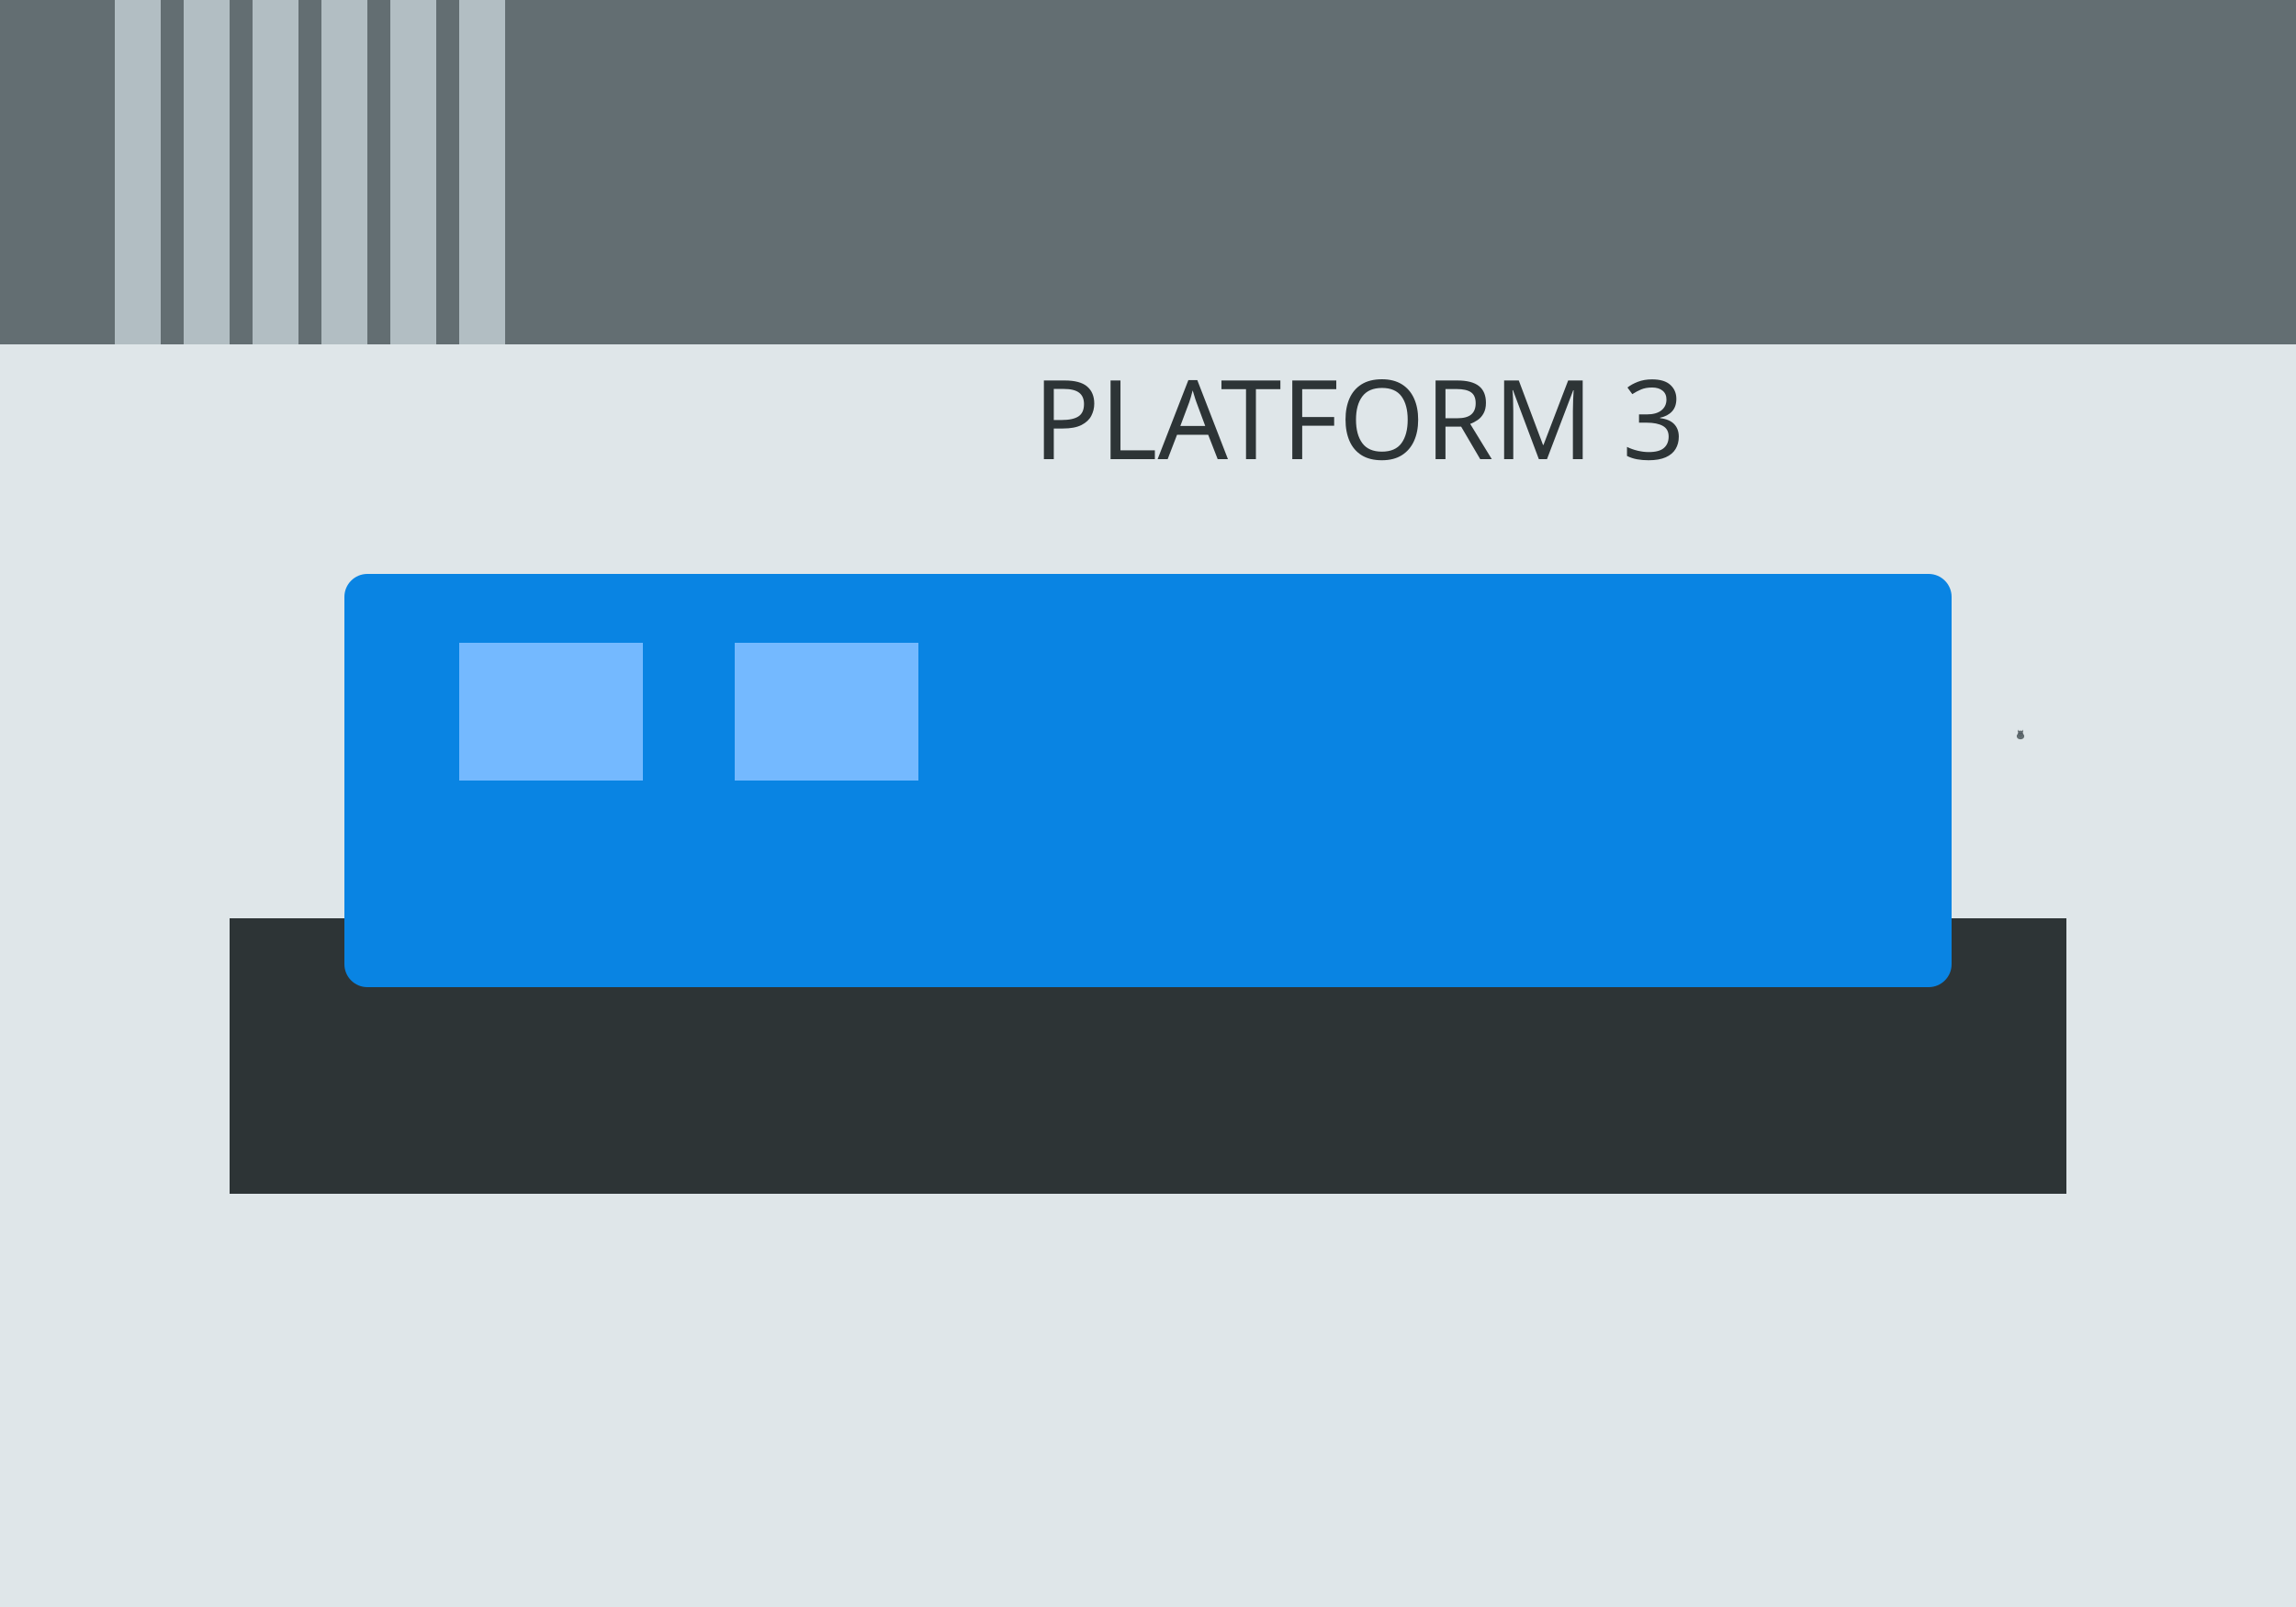
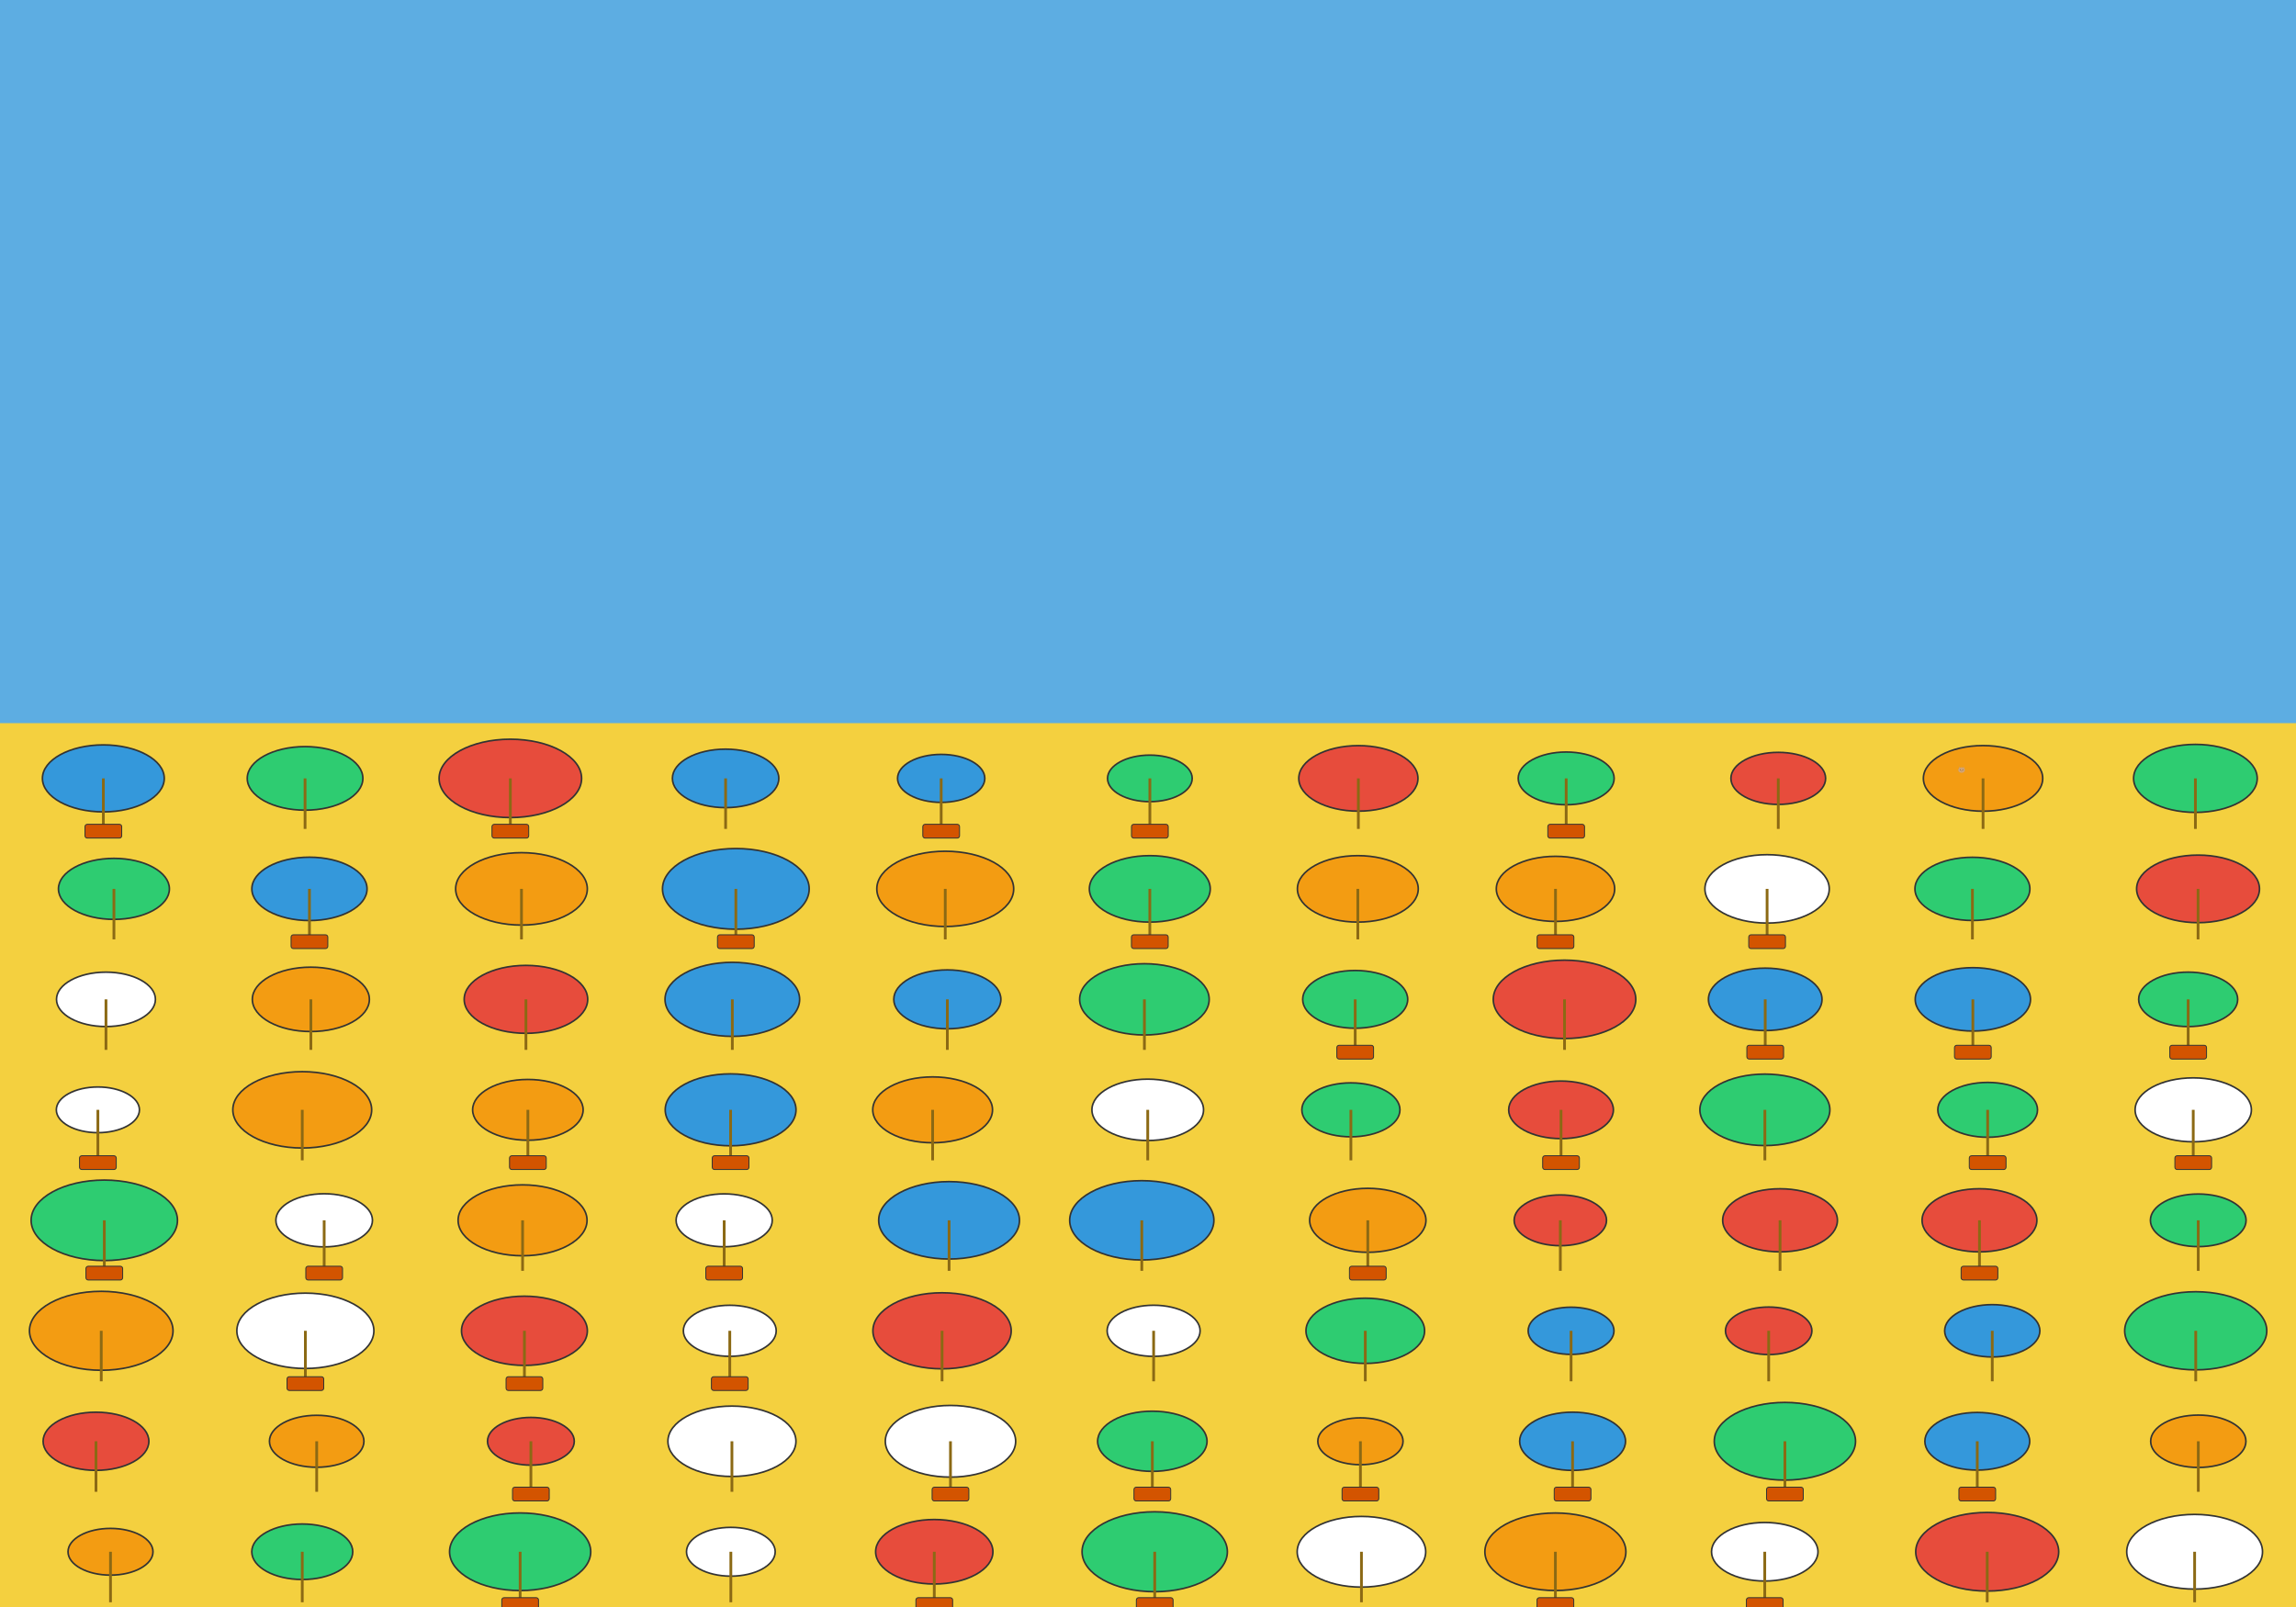
<svg xmlns="http://www.w3.org/2000/svg" viewBox="0 0 1000 700" width="1000" height="700">
-   <rect width="1000" height="700" fill="#dfe6e9" />
-   <rect x="0" y="0" width="1000" height="150" fill="#636e72" />
-   <rect x="50" y="0" width="20" height="150" fill="#b2bec3" />
-   <rect x="80" y="0" width="20" height="150" fill="#b2bec3" />
-   <rect x="110" y="0" width="20" height="150" fill="#b2bec3" />
-   <rect x="140" y="0" width="20" height="150" fill="#b2bec3" />
-   <rect x="170" y="0" width="20" height="150" fill="#b2bec3" />
-   <rect x="200" y="0" width="20" height="150" fill="#b2bec3" />
-   <rect x="100" y="400" width="800" height="120" fill="#2d3436" />
-   <rect x="150" y="250" width="700" height="180" fill="#0984e3" rx="10" />
-   <rect x="200" y="280" width="80" height="60" fill="#74b9ff" />
-   <rect x="320" y="280" width="80" height="60" fill="#74b9ff" />
-   <g class="hidden-cat" data-cat="1" transform="translate(877.9,318.236) scale(0.042)">
-     <ellipse cx="50" cy="58" rx="38" ry="32" fill="#636e72" stroke="#2d3436" stroke-width="1.5" />
-     <circle cx="50" cy="28" r="26" fill="#636e72" stroke="#2d3436" stroke-width="1.5" />
-     <polygon points="22,12 28,-8 38,14" fill="#636e72" stroke="#2d3436" stroke-width="1" />
-     <polygon points="78,12 72,-8 62,14" fill="#636e72" stroke="#2d3436" stroke-width="1" />
-     <circle cx="40" cy="26" r="4" fill="#1a1a2e" />
-     <circle cx="60" cy="26" r="4" fill="#1a1a2e" />
-     <path d="M 44 34 Q 50 38 56 34" fill="none" stroke="#1a1a2e" stroke-width="2" />
-     <path d="M 35 50 Q 50 55 65 50" fill="none" stroke="#2d3436" stroke-width="1" />
+   <rect width="1000" height="700" fill="#5dade2" />
+   <rect x="0" y="315" width="1000" height="385" fill="#f4d03f" />
+   <ellipse cx="45.014" cy="339.062" rx="26.534" ry="14.594" fill="#3498db" stroke="#333" stroke-width="0.7" />
+   <line x1="45.014" y1="339.062" x2="45.014" y2="361.062" stroke="#8b6914" stroke-width="1.2" />
+   <rect x="37.014" y="359.062" width="16" height="6" fill="#d35400" stroke="#333" stroke-width="0.4" rx="1" />
+   <ellipse cx="132.866" cy="339.062" rx="25.179" ry="13.848" fill="#2ecc71" stroke="#333" stroke-width="0.7" />
+   <line x1="132.866" y1="339.062" x2="132.866" y2="361.062" stroke="#8b6914" stroke-width="1.2" />
+   <ellipse cx="222.278" cy="339.062" rx="31.031" ry="17.067" fill="#e74c3c" stroke="#333" stroke-width="0.7" />
+   <line x1="222.278" y1="339.062" x2="222.278" y2="361.062" stroke="#8b6914" stroke-width="1.2" />
+   <rect x="214.278" y="359.062" width="16" height="6" fill="#d35400" stroke="#333" stroke-width="0.4" rx="1" />
+   <ellipse cx="316.029" cy="339.062" rx="23.167" ry="12.742" fill="#3498db" stroke="#333" stroke-width="0.7" />
+   <line x1="316.029" y1="339.062" x2="316.029" y2="361.062" stroke="#8b6914" stroke-width="1.2" />
+   <ellipse cx="409.922" cy="339.062" rx="19.002" ry="10.451" fill="#3498db" stroke="#333" stroke-width="0.7" />
+   <line x1="409.922" y1="339.062" x2="409.922" y2="361.062" stroke="#8b6914" stroke-width="1.2" />
+   <rect x="401.922" y="359.062" width="16" height="6" fill="#d35400" stroke="#333" stroke-width="0.4" rx="1" />
+   <ellipse cx="500.813" cy="339.062" rx="18.435" ry="10.139" fill="#2ecc71" stroke="#333" stroke-width="0.7" />
+   <line x1="500.813" y1="339.062" x2="500.813" y2="361.062" stroke="#8b6914" stroke-width="1.2" />
+   <rect x="492.813" y="359.062" width="16" height="6" fill="#d35400" stroke="#333" stroke-width="0.4" rx="1" />
+   <ellipse cx="591.62" cy="339.062" rx="25.952" ry="14.274" fill="#e74c3c" stroke="#333" stroke-width="0.7" />
+   <line x1="591.62" y1="339.062" x2="591.62" y2="361.062" stroke="#8b6914" stroke-width="1.2" />
+   <ellipse cx="682.135" cy="339.062" rx="20.892" ry="11.49" fill="#2ecc71" stroke="#333" stroke-width="0.7" />
+   <line x1="682.135" y1="339.062" x2="682.135" y2="361.062" stroke="#8b6914" stroke-width="1.2" />
+   <rect x="674.135" y="359.062" width="16" height="6" fill="#d35400" stroke="#333" stroke-width="0.4" rx="1" />
+   <ellipse cx="774.506" cy="339.062" rx="20.621" ry="11.342" fill="#e74c3c" stroke="#333" stroke-width="0.7" />
+   <line x1="774.506" y1="339.062" x2="774.506" y2="361.062" stroke="#8b6914" stroke-width="1.2" />
+   <ellipse cx="863.7" cy="339.062" rx="25.989" ry="14.294" fill="#f39c12" stroke="#333" stroke-width="0.7" />
+   <line x1="863.7" y1="339.062" x2="863.7" y2="361.062" stroke="#8b6914" stroke-width="1.2" />
+   <ellipse cx="956.191" cy="339.062" rx="26.926" ry="14.81" fill="#2ecc71" stroke="#333" stroke-width="0.7" />
+   <line x1="956.191" y1="339.062" x2="956.191" y2="361.062" stroke="#8b6914" stroke-width="1.2" />
+   <ellipse cx="49.619" cy="387.188" rx="24.165" ry="13.29" fill="#2ecc71" stroke="#333" stroke-width="0.7" />
+   <line x1="49.619" y1="387.188" x2="49.619" y2="409.188" stroke="#8b6914" stroke-width="1.2" />
+   <ellipse cx="134.778" cy="387.188" rx="25.086" ry="13.797" fill="#3498db" stroke="#333" stroke-width="0.7" />
+   <line x1="134.778" y1="387.188" x2="134.778" y2="409.188" stroke="#8b6914" stroke-width="1.2" />
+   <rect x="126.778" y="407.188" width="16" height="6" fill="#d35400" stroke="#333" stroke-width="0.4" rx="1" />
+   <ellipse cx="227.127" cy="387.188" rx="28.679" ry="15.774" fill="#f39c12" stroke="#333" stroke-width="0.7" />
+   <line x1="227.127" y1="387.188" x2="227.127" y2="409.188" stroke="#8b6914" stroke-width="1.2" />
+   <ellipse cx="320.491" cy="387.188" rx="31.948" ry="17.572" fill="#3498db" stroke="#333" stroke-width="0.7" />
+   <line x1="320.491" y1="387.188" x2="320.491" y2="409.188" stroke="#8b6914" stroke-width="1.2" />
+   <rect x="312.491" y="407.188" width="16" height="6" fill="#d35400" stroke="#333" stroke-width="0.4" rx="1" />
+   <ellipse cx="411.695" cy="387.188" rx="29.808" ry="16.395" fill="#f39c12" stroke="#333" stroke-width="0.7" />
+   <line x1="411.695" y1="387.188" x2="411.695" y2="409.188" stroke="#8b6914" stroke-width="1.2" />
+   <ellipse cx="500.789" cy="387.188" rx="26.325" ry="14.479" fill="#2ecc71" stroke="#333" stroke-width="0.7" />
+   <line x1="500.789" y1="387.188" x2="500.789" y2="409.188" stroke="#8b6914" stroke-width="1.2" />
+   <rect x="492.789" y="407.188" width="16" height="6" fill="#d35400" stroke="#333" stroke-width="0.4" rx="1" />
+   <ellipse cx="591.388" cy="387.188" rx="26.318" ry="14.475" fill="#f39c12" stroke="#333" stroke-width="0.7" />
+   <line x1="591.388" y1="387.188" x2="591.388" y2="409.188" stroke="#8b6914" stroke-width="1.2" />
+   <ellipse cx="677.481" cy="387.188" rx="25.777" ry="14.177" fill="#f39c12" stroke="#333" stroke-width="0.7" />
+   <line x1="677.481" y1="387.188" x2="677.481" y2="409.188" stroke="#8b6914" stroke-width="1.2" />
+   <rect x="669.481" y="407.188" width="16" height="6" fill="#d35400" stroke="#333" stroke-width="0.4" rx="1" />
+   <ellipse cx="769.64" cy="387.188" rx="27.081" ry="14.895" fill="#fff" stroke="#333" stroke-width="0.7" />
+   <line x1="769.64" y1="387.188" x2="769.64" y2="409.188" stroke="#8b6914" stroke-width="1.2" />
+   <rect x="761.64" y="407.188" width="16" height="6" fill="#d35400" stroke="#333" stroke-width="0.4" rx="1" />
+   <ellipse cx="859.065" cy="387.188" rx="25.027" ry="13.765" fill="#2ecc71" stroke="#333" stroke-width="0.7" />
+   <line x1="859.065" y1="387.188" x2="859.065" y2="409.188" stroke="#8b6914" stroke-width="1.2" />
+   <ellipse cx="957.341" cy="387.188" rx="26.76" ry="14.718" fill="#e74c3c" stroke="#333" stroke-width="0.7" />
+   <line x1="957.341" y1="387.188" x2="957.341" y2="409.188" stroke="#8b6914" stroke-width="1.2" />
+   <ellipse cx="46.154" cy="435.312" rx="21.545" ry="11.849" fill="#fff" stroke="#333" stroke-width="0.7" />
+   <line x1="46.154" y1="435.312" x2="46.154" y2="457.312" stroke="#8b6914" stroke-width="1.2" />
+   <ellipse cx="135.395" cy="435.312" rx="25.492" ry="14.021" fill="#f39c12" stroke="#333" stroke-width="0.7" />
+   <line x1="135.395" y1="435.312" x2="135.395" y2="457.312" stroke="#8b6914" stroke-width="1.2" />
+   <ellipse cx="229.069" cy="435.312" rx="26.898" ry="14.794" fill="#e74c3c" stroke="#333" stroke-width="0.7" />
+   <line x1="229.069" y1="435.312" x2="229.069" y2="457.312" stroke="#8b6914" stroke-width="1.2" />
+   <ellipse cx="318.957" cy="435.312" rx="29.315" ry="16.123" fill="#3498db" stroke="#333" stroke-width="0.7" />
+   <line x1="318.957" y1="435.312" x2="318.957" y2="457.312" stroke="#8b6914" stroke-width="1.2" />
+   <ellipse cx="412.604" cy="435.312" rx="23.322" ry="12.827" fill="#3498db" stroke="#333" stroke-width="0.7" />
+   <line x1="412.604" y1="435.312" x2="412.604" y2="457.312" stroke="#8b6914" stroke-width="1.2" />
+   <ellipse cx="498.439" cy="435.312" rx="28.213" ry="15.517" fill="#2ecc71" stroke="#333" stroke-width="0.7" />
+   <line x1="498.439" y1="435.312" x2="498.439" y2="457.312" stroke="#8b6914" stroke-width="1.2" />
+   <ellipse cx="590.241" cy="435.312" rx="22.87" ry="12.578" fill="#2ecc71" stroke="#333" stroke-width="0.7" />
+   <line x1="590.241" y1="435.312" x2="590.241" y2="457.312" stroke="#8b6914" stroke-width="1.2" />
+   <rect x="582.241" y="455.312" width="16" height="6" fill="#d35400" stroke="#333" stroke-width="0.4" rx="1" />
+   <ellipse cx="681.417" cy="435.312" rx="31.04" ry="17.072" fill="#e74c3c" stroke="#333" stroke-width="0.7" />
+   <line x1="681.417" y1="435.312" x2="681.417" y2="457.312" stroke="#8b6914" stroke-width="1.2" />
+   <ellipse cx="768.825" cy="435.312" rx="24.729" ry="13.601" fill="#3498db" stroke="#333" stroke-width="0.7" />
+   <line x1="768.825" y1="435.312" x2="768.825" y2="457.312" stroke="#8b6914" stroke-width="1.2" />
+   <rect x="760.825" y="455.312" width="16" height="6" fill="#d35400" stroke="#333" stroke-width="0.4" rx="1" />
+   <ellipse cx="859.258" cy="435.312" rx="25.102" ry="13.806" fill="#3498db" stroke="#333" stroke-width="0.7" />
+   <line x1="859.258" y1="435.312" x2="859.258" y2="457.312" stroke="#8b6914" stroke-width="1.2" />
+   <rect x="851.258" y="455.312" width="16" height="6" fill="#d35400" stroke="#333" stroke-width="0.4" rx="1" />
+   <ellipse cx="953.036" cy="435.312" rx="21.567" ry="11.862" fill="#2ecc71" stroke="#333" stroke-width="0.7" />
+   <line x1="953.036" y1="435.312" x2="953.036" y2="457.312" stroke="#8b6914" stroke-width="1.2" />
+   <rect x="945.036" y="455.312" width="16" height="6" fill="#d35400" stroke="#333" stroke-width="0.4" rx="1" />
+   <ellipse cx="42.635" cy="483.438" rx="18.1" ry="9.955" fill="#fff" stroke="#333" stroke-width="0.7" />
+   <line x1="42.635" y1="483.438" x2="42.635" y2="505.438" stroke="#8b6914" stroke-width="1.2" />
+   <rect x="34.635" y="503.438" width="16" height="6" fill="#d35400" stroke="#333" stroke-width="0.4" rx="1" />
+   <ellipse cx="131.643" cy="483.438" rx="30.239" ry="16.631" fill="#f39c12" stroke="#333" stroke-width="0.7" />
+   <line x1="131.643" y1="483.438" x2="131.643" y2="505.438" stroke="#8b6914" stroke-width="1.2" />
+   <ellipse cx="229.915" cy="483.438" rx="24.067" ry="13.237" fill="#f39c12" stroke="#333" stroke-width="0.7" />
+   <line x1="229.915" y1="483.438" x2="229.915" y2="505.438" stroke="#8b6914" stroke-width="1.2" />
+   <rect x="221.915" y="503.438" width="16" height="6" fill="#d35400" stroke="#333" stroke-width="0.4" rx="1" />
+   <ellipse cx="318.21" cy="483.438" rx="28.483" ry="15.666" fill="#3498db" stroke="#333" stroke-width="0.7" />
+   <line x1="318.21" y1="483.438" x2="318.21" y2="505.438" stroke="#8b6914" stroke-width="1.2" />
+   <rect x="310.21" y="503.438" width="16" height="6" fill="#d35400" stroke="#333" stroke-width="0.4" rx="1" />
+   <ellipse cx="406.198" cy="483.438" rx="26.083" ry="14.346" fill="#f39c12" stroke="#333" stroke-width="0.7" />
+   <line x1="406.198" y1="483.438" x2="406.198" y2="505.438" stroke="#8b6914" stroke-width="1.2" />
+   <ellipse cx="499.885" cy="483.438" rx="24.305" ry="13.368" fill="#fff" stroke="#333" stroke-width="0.7" />
+   <line x1="499.885" y1="483.438" x2="499.885" y2="505.438" stroke="#8b6914" stroke-width="1.2" />
+   <ellipse cx="588.367" cy="483.438" rx="21.366" ry="11.751" fill="#2ecc71" stroke="#333" stroke-width="0.7" />
+   <line x1="588.367" y1="483.438" x2="588.367" y2="505.438" stroke="#8b6914" stroke-width="1.2" />
+   <ellipse cx="679.894" cy="483.438" rx="22.805" ry="12.543" fill="#e74c3c" stroke="#333" stroke-width="0.7" />
+   <line x1="679.894" y1="483.438" x2="679.894" y2="505.438" stroke="#8b6914" stroke-width="1.2" />
+   <rect x="671.894" y="503.438" width="16" height="6" fill="#d35400" stroke="#333" stroke-width="0.4" rx="1" />
+   <ellipse cx="768.677" cy="483.438" rx="28.306" ry="15.569" fill="#2ecc71" stroke="#333" stroke-width="0.7" />
+   <line x1="768.677" y1="483.438" x2="768.677" y2="505.438" stroke="#8b6914" stroke-width="1.2" />
+   <ellipse cx="865.707" cy="483.438" rx="21.716" ry="11.944" fill="#2ecc71" stroke="#333" stroke-width="0.7" />
+   <line x1="865.707" y1="483.438" x2="865.707" y2="505.438" stroke="#8b6914" stroke-width="1.2" />
+   <rect x="857.707" y="503.438" width="16" height="6" fill="#d35400" stroke="#333" stroke-width="0.4" rx="1" />
+   <ellipse cx="955.247" cy="483.438" rx="25.32" ry="13.926" fill="#fff" stroke="#333" stroke-width="0.7" />
+   <line x1="955.247" y1="483.438" x2="955.247" y2="505.438" stroke="#8b6914" stroke-width="1.2" />
+   <rect x="947.247" y="503.438" width="16" height="6" fill="#d35400" stroke="#333" stroke-width="0.4" rx="1" />
+   <ellipse cx="45.428" cy="531.562" rx="31.871" ry="17.529" fill="#2ecc71" stroke="#333" stroke-width="0.7" />
+   <line x1="45.428" y1="531.562" x2="45.428" y2="553.562" stroke="#8b6914" stroke-width="1.2" />
+   <rect x="37.428" y="551.562" width="16" height="6" fill="#d35400" stroke="#333" stroke-width="0.4" rx="1" />
+   <ellipse cx="141.191" cy="531.562" rx="21.033" ry="11.568" fill="#fff" stroke="#333" stroke-width="0.7" />
+   <line x1="141.191" y1="531.562" x2="141.191" y2="553.562" stroke="#8b6914" stroke-width="1.2" />
+   <rect x="133.191" y="551.562" width="16" height="6" fill="#d35400" stroke="#333" stroke-width="0.4" rx="1" />
+   <ellipse cx="227.603" cy="531.562" rx="28.083" ry="15.445" fill="#f39c12" stroke="#333" stroke-width="0.7" />
+   <line x1="227.603" y1="531.562" x2="227.603" y2="553.562" stroke="#8b6914" stroke-width="1.2" />
+   <ellipse cx="315.409" cy="531.562" rx="20.938" ry="11.516" fill="#fff" stroke="#333" stroke-width="0.7" />
+   <line x1="315.409" y1="531.562" x2="315.409" y2="553.562" stroke="#8b6914" stroke-width="1.2" />
+   <rect x="307.409" y="551.562" width="16" height="6" fill="#d35400" stroke="#333" stroke-width="0.4" rx="1" />
+   <ellipse cx="413.36" cy="531.562" rx="30.663" ry="16.865" fill="#3498db" stroke="#333" stroke-width="0.7" />
+   <line x1="413.36" y1="531.562" x2="413.36" y2="553.562" stroke="#8b6914" stroke-width="1.2" />
+   <ellipse cx="497.296" cy="531.562" rx="31.406" ry="17.273" fill="#3498db" stroke="#333" stroke-width="0.7" />
+   <line x1="497.296" y1="531.562" x2="497.296" y2="553.562" stroke="#8b6914" stroke-width="1.2" />
+   <ellipse cx="595.734" cy="531.562" rx="25.327" ry="13.93" fill="#f39c12" stroke="#333" stroke-width="0.7" />
+   <line x1="595.734" y1="531.562" x2="595.734" y2="553.562" stroke="#8b6914" stroke-width="1.2" />
+   <rect x="587.734" y="551.562" width="16" height="6" fill="#d35400" stroke="#333" stroke-width="0.4" rx="1" />
+   <ellipse cx="679.59" cy="531.562" rx="20.117" ry="11.065" fill="#e74c3c" stroke="#333" stroke-width="0.7" />
+   <line x1="679.59" y1="531.562" x2="679.59" y2="553.562" stroke="#8b6914" stroke-width="1.2" />
+   <ellipse cx="775.282" cy="531.562" rx="24.988" ry="13.743" fill="#e74c3c" stroke="#333" stroke-width="0.7" />
+   <line x1="775.282" y1="531.562" x2="775.282" y2="553.562" stroke="#8b6914" stroke-width="1.2" />
+   <ellipse cx="862.141" cy="531.562" rx="25.004" ry="13.752" fill="#e74c3c" stroke="#333" stroke-width="0.7" />
+   <line x1="862.141" y1="531.562" x2="862.141" y2="553.562" stroke="#8b6914" stroke-width="1.2" />
+   <rect x="854.141" y="551.562" width="16" height="6" fill="#d35400" stroke="#333" stroke-width="0.4" rx="1" />
+   <ellipse cx="957.423" cy="531.562" rx="20.837" ry="11.46" fill="#2ecc71" stroke="#333" stroke-width="0.7" />
+   <line x1="957.423" y1="531.562" x2="957.423" y2="553.562" stroke="#8b6914" stroke-width="1.2" />
+   <ellipse cx="44.098" cy="579.688" rx="31.263" ry="17.195" fill="#f39c12" stroke="#333" stroke-width="0.7" />
+   <line x1="44.098" y1="579.688" x2="44.098" y2="601.688" stroke="#8b6914" stroke-width="1.2" />
+   <ellipse cx="133.001" cy="579.688" rx="29.84" ry="16.412" fill="#fff" stroke="#333" stroke-width="0.7" />
+   <line x1="133.001" y1="579.688" x2="133.001" y2="601.688" stroke="#8b6914" stroke-width="1.2" />
+   <rect x="125.001" y="599.688" width="16" height="6" fill="#d35400" stroke="#333" stroke-width="0.4" rx="1" />
+   <ellipse cx="228.412" cy="579.688" rx="27.409" ry="15.075" fill="#e74c3c" stroke="#333" stroke-width="0.7" />
+   <line x1="228.412" y1="579.688" x2="228.412" y2="601.688" stroke="#8b6914" stroke-width="1.2" />
+   <rect x="220.412" y="599.688" width="16" height="6" fill="#d35400" stroke="#333" stroke-width="0.4" rx="1" />
+   <ellipse cx="317.851" cy="579.688" rx="20.22" ry="11.121" fill="#fff" stroke="#333" stroke-width="0.7" />
+   <line x1="317.851" y1="579.688" x2="317.851" y2="601.688" stroke="#8b6914" stroke-width="1.2" />
+   <rect x="309.851" y="599.688" width="16" height="6" fill="#d35400" stroke="#333" stroke-width="0.4" rx="1" />
+   <ellipse cx="410.305" cy="579.688" rx="30.122" ry="16.567" fill="#e74c3c" stroke="#333" stroke-width="0.7" />
+   <line x1="410.305" y1="579.688" x2="410.305" y2="601.688" stroke="#8b6914" stroke-width="1.2" />
+   <ellipse cx="502.45" cy="579.688" rx="20.245" ry="11.135" fill="#fff" stroke="#333" stroke-width="0.7" />
+   <line x1="502.45" y1="579.688" x2="502.45" y2="601.688" stroke="#8b6914" stroke-width="1.2" />
+   <ellipse cx="594.639" cy="579.688" rx="25.833" ry="14.208" fill="#2ecc71" stroke="#333" stroke-width="0.7" />
+   <line x1="594.639" y1="579.688" x2="594.639" y2="601.688" stroke="#8b6914" stroke-width="1.2" />
+   <ellipse cx="684.265" cy="579.688" rx="18.688" ry="10.278" fill="#3498db" stroke="#333" stroke-width="0.7" />
+   <line x1="684.265" y1="579.688" x2="684.265" y2="601.688" stroke="#8b6914" stroke-width="1.2" />
+   <ellipse cx="770.332" cy="579.688" rx="18.821" ry="10.351" fill="#e74c3c" stroke="#333" stroke-width="0.7" />
+   <line x1="770.332" y1="579.688" x2="770.332" y2="601.688" stroke="#8b6914" stroke-width="1.2" />
+   <ellipse cx="867.709" cy="579.688" rx="20.73" ry="11.402" fill="#3498db" stroke="#333" stroke-width="0.7" />
+   <line x1="867.709" y1="579.688" x2="867.709" y2="601.688" stroke="#8b6914" stroke-width="1.2" />
+   <ellipse cx="956.33" cy="579.688" rx="30.944" ry="17.019" fill="#2ecc71" stroke="#333" stroke-width="0.7" />
+   <line x1="956.33" y1="579.688" x2="956.33" y2="601.688" stroke="#8b6914" stroke-width="1.2" />
+   <ellipse cx="41.807" cy="627.812" rx="23.035" ry="12.669" fill="#e74c3c" stroke="#333" stroke-width="0.7" />
+   <line x1="41.807" y1="627.812" x2="41.807" y2="649.812" stroke="#8b6914" stroke-width="1.2" />
+   <ellipse cx="137.933" cy="627.812" rx="20.577" ry="11.317" fill="#f39c12" stroke="#333" stroke-width="0.7" />
+   <line x1="137.933" y1="627.812" x2="137.933" y2="649.812" stroke="#8b6914" stroke-width="1.2" />
+   <ellipse cx="231.225" cy="627.812" rx="18.895" ry="10.392" fill="#e74c3c" stroke="#333" stroke-width="0.7" />
+   <line x1="231.225" y1="627.812" x2="231.225" y2="649.812" stroke="#8b6914" stroke-width="1.2" />
+   <rect x="223.225" y="647.812" width="16" height="6" fill="#d35400" stroke="#333" stroke-width="0.4" rx="1" />
+   <ellipse cx="318.784" cy="627.812" rx="27.881" ry="15.334" fill="#fff" stroke="#333" stroke-width="0.7" />
+   <line x1="318.784" y1="627.812" x2="318.784" y2="649.812" stroke="#8b6914" stroke-width="1.2" />
+   <ellipse cx="413.973" cy="627.812" rx="28.386" ry="15.612" fill="#fff" stroke="#333" stroke-width="0.7" />
+   <line x1="413.973" y1="627.812" x2="413.973" y2="649.812" stroke="#8b6914" stroke-width="1.2" />
+   <rect x="405.973" y="647.812" width="16" height="6" fill="#d35400" stroke="#333" stroke-width="0.4" rx="1" />
+   <ellipse cx="501.887" cy="627.812" rx="23.826" ry="13.104" fill="#2ecc71" stroke="#333" stroke-width="0.7" />
+   <line x1="501.887" y1="627.812" x2="501.887" y2="649.812" stroke="#8b6914" stroke-width="1.2" />
+   <rect x="493.887" y="647.812" width="16" height="6" fill="#d35400" stroke="#333" stroke-width="0.4" rx="1" />
+   <ellipse cx="592.52" cy="627.812" rx="18.556" ry="10.206" fill="#f39c12" stroke="#333" stroke-width="0.7" />
+   <line x1="592.52" y1="627.812" x2="592.52" y2="649.812" stroke="#8b6914" stroke-width="1.2" />
+   <rect x="584.52" y="647.812" width="16" height="6" fill="#d35400" stroke="#333" stroke-width="0.4" rx="1" />
+   <ellipse cx="684.92" cy="627.812" rx="23.052" ry="12.679" fill="#3498db" stroke="#333" stroke-width="0.7" />
+   <line x1="684.92" y1="627.812" x2="684.92" y2="649.812" stroke="#8b6914" stroke-width="1.2" />
+   <rect x="676.92" y="647.812" width="16" height="6" fill="#d35400" stroke="#333" stroke-width="0.4" rx="1" />
+   <ellipse cx="777.397" cy="627.812" rx="30.766" ry="16.921" fill="#2ecc71" stroke="#333" stroke-width="0.7" />
+   <line x1="777.397" y1="627.812" x2="777.397" y2="649.812" stroke="#8b6914" stroke-width="1.2" />
+   <rect x="769.397" y="647.812" width="16" height="6" fill="#d35400" stroke="#333" stroke-width="0.4" rx="1" />
+   <ellipse cx="861.181" cy="627.812" rx="22.825" ry="12.554" fill="#3498db" stroke="#333" stroke-width="0.7" />
+   <line x1="861.181" y1="627.812" x2="861.181" y2="649.812" stroke="#8b6914" stroke-width="1.2" />
+   <rect x="853.181" y="647.812" width="16" height="6" fill="#d35400" stroke="#333" stroke-width="0.4" rx="1" />
+   <ellipse cx="957.448" cy="627.812" rx="20.747" ry="11.411" fill="#f39c12" stroke="#333" stroke-width="0.7" />
+   <line x1="957.448" y1="627.812" x2="957.448" y2="649.812" stroke="#8b6914" stroke-width="1.2" />
+   <ellipse cx="48.131" cy="675.938" rx="18.503" ry="10.177" fill="#f39c12" stroke="#333" stroke-width="0.7" />
+   <line x1="48.131" y1="675.938" x2="48.131" y2="697.938" stroke="#8b6914" stroke-width="1.2" />
+   <ellipse cx="131.647" cy="675.938" rx="21.99" ry="12.094" fill="#2ecc71" stroke="#333" stroke-width="0.7" />
+   <line x1="131.647" y1="675.938" x2="131.647" y2="697.938" stroke="#8b6914" stroke-width="1.2" />
+   <ellipse cx="226.546" cy="675.938" rx="30.743" ry="16.909" fill="#2ecc71" stroke="#333" stroke-width="0.7" />
+   <line x1="226.546" y1="675.938" x2="226.546" y2="697.938" stroke="#8b6914" stroke-width="1.2" />
+   <rect x="218.546" y="695.938" width="16" height="6" fill="#d35400" stroke="#333" stroke-width="0.4" rx="1" />
+   <ellipse cx="318.315" cy="675.938" rx="19.316" ry="10.624" fill="#fff" stroke="#333" stroke-width="0.7" />
+   <line x1="318.315" y1="675.938" x2="318.315" y2="697.938" stroke="#8b6914" stroke-width="1.2" />
+   <ellipse cx="406.915" cy="675.938" rx="25.539" ry="14.047" fill="#e74c3c" stroke="#333" stroke-width="0.7" />
+   <line x1="406.915" y1="675.938" x2="406.915" y2="697.938" stroke="#8b6914" stroke-width="1.2" />
+   <rect x="398.915" y="695.938" width="16" height="6" fill="#d35400" stroke="#333" stroke-width="0.4" rx="1" />
+   <ellipse cx="502.924" cy="675.938" rx="31.646" ry="17.406" fill="#2ecc71" stroke="#333" stroke-width="0.7" />
+   <line x1="502.924" y1="675.938" x2="502.924" y2="697.938" stroke="#8b6914" stroke-width="1.2" />
+   <rect x="494.924" y="695.938" width="16" height="6" fill="#d35400" stroke="#333" stroke-width="0.4" rx="1" />
+   <ellipse cx="592.965" cy="675.938" rx="27.987" ry="15.393" fill="#fff" stroke="#333" stroke-width="0.7" />
+   <line x1="592.965" y1="675.938" x2="592.965" y2="697.938" stroke="#8b6914" stroke-width="1.2" />
+   <ellipse cx="677.433" cy="675.938" rx="30.71" ry="16.89" fill="#f39c12" stroke="#333" stroke-width="0.7" />
+   <line x1="677.433" y1="675.938" x2="677.433" y2="697.938" stroke="#8b6914" stroke-width="1.2" />
+   <rect x="669.433" y="695.938" width="16" height="6" fill="#d35400" stroke="#333" stroke-width="0.4" rx="1" />
+   <ellipse cx="768.62" cy="675.938" rx="23.184" ry="12.751" fill="#fff" stroke="#333" stroke-width="0.7" />
+   <line x1="768.62" y1="675.938" x2="768.62" y2="697.938" stroke="#8b6914" stroke-width="1.2" />
+   <rect x="760.62" y="695.938" width="16" height="6" fill="#d35400" stroke="#333" stroke-width="0.4" rx="1" />
+   <ellipse cx="865.515" cy="675.938" rx="31.138" ry="17.126" fill="#e74c3c" stroke="#333" stroke-width="0.7" />
+   <line x1="865.515" y1="675.938" x2="865.515" y2="697.938" stroke="#8b6914" stroke-width="1.2" />
+   <ellipse cx="955.847" cy="675.938" rx="29.571" ry="16.264" fill="#fff" stroke="#333" stroke-width="0.7" />
+   <line x1="955.847" y1="675.938" x2="955.847" y2="697.938" stroke="#8b6914" stroke-width="1.2" />
+   <g class="hidden-cat" data-cat="1" transform="translate(852.2492,333.5886) scale(0.04201286)">
+     <path d="M 18 42 L 28 8 L 38 38 Z" fill="#d4a574" stroke="#b8956a" stroke-width="1.2" />
+     <path d="M 62 42 L 72 8 L 82 38 Z" fill="#d4a574" stroke="#b8956a" stroke-width="1.2" />
+     <ellipse cx="50" cy="44" rx="34" ry="28" fill="#d4a574" stroke="#b8956a" stroke-width="1.2" />
+     <circle cx="38" cy="40" r="3.5" fill="#1a1a1a" />
+     <circle cx="62" cy="40" r="3.5" fill="#1a1a1a" />
+     <path d="M 42 50 Q 50 54 58 50" fill="none" stroke="#3a3a3a" stroke-width="1.5" />
  </g>
-   <text x="450" y="200" font-size="48" fill="#2d3436" font-family="sans-serif">PLATFORM 3</text>
</svg>
